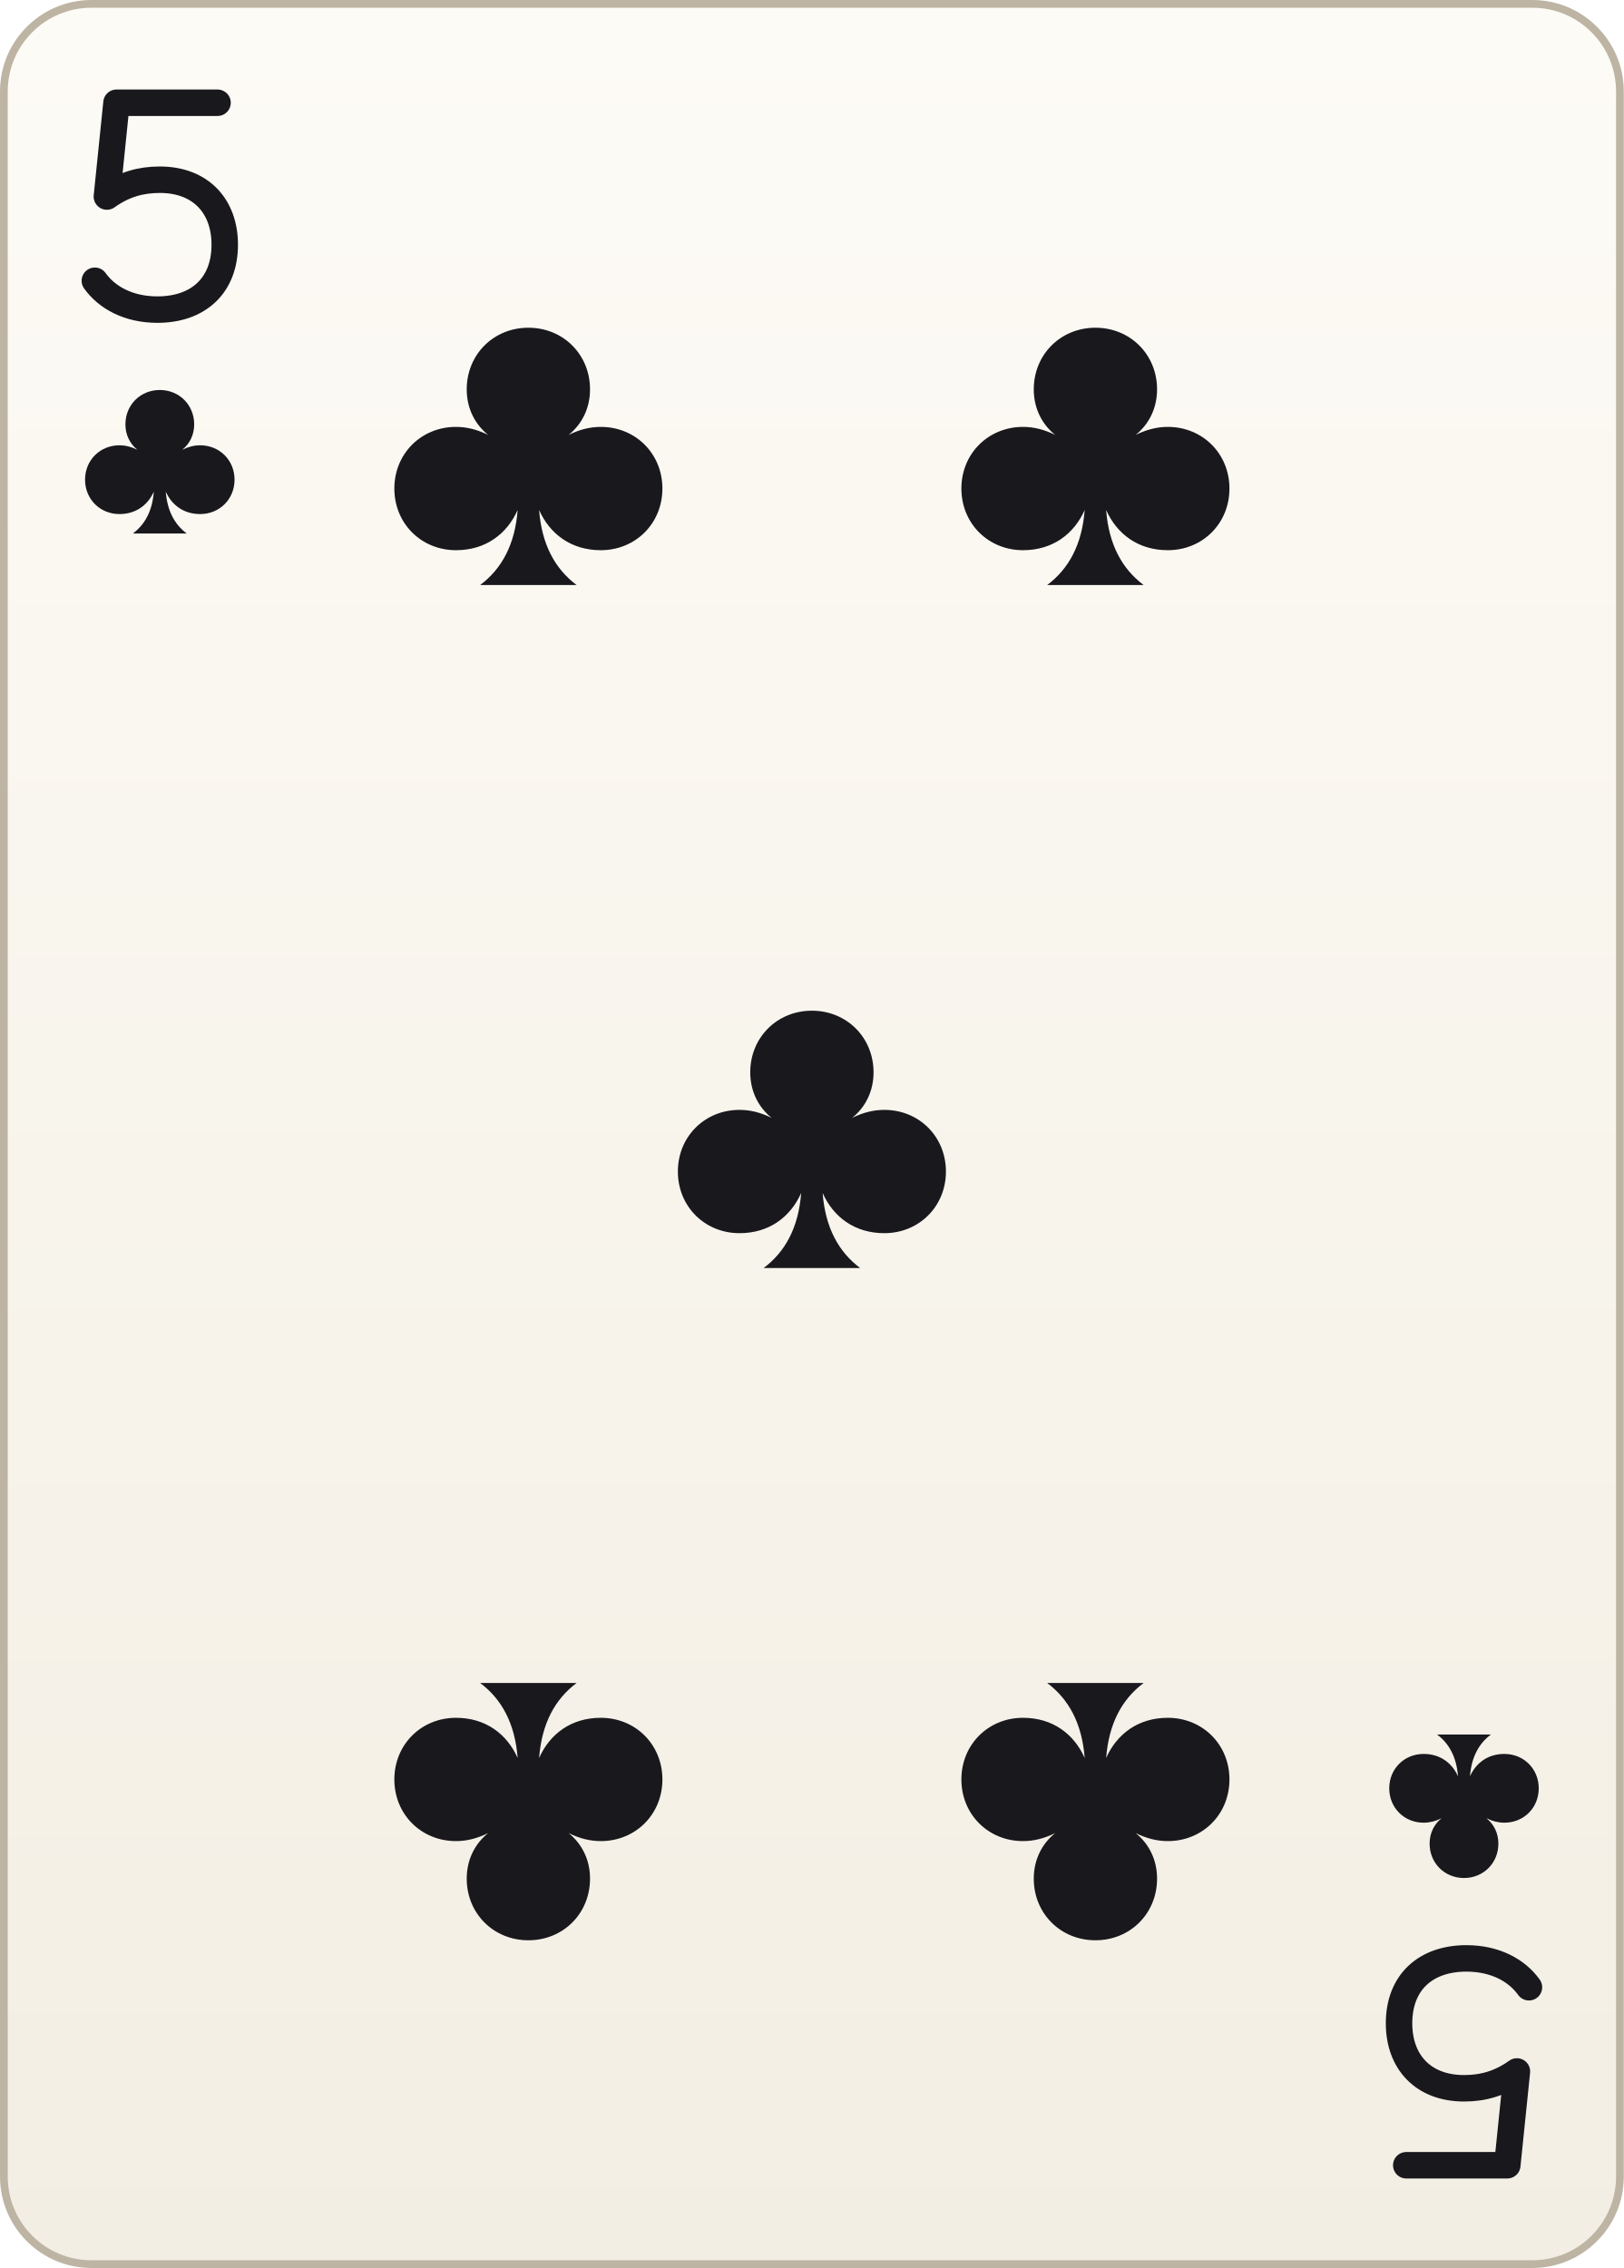
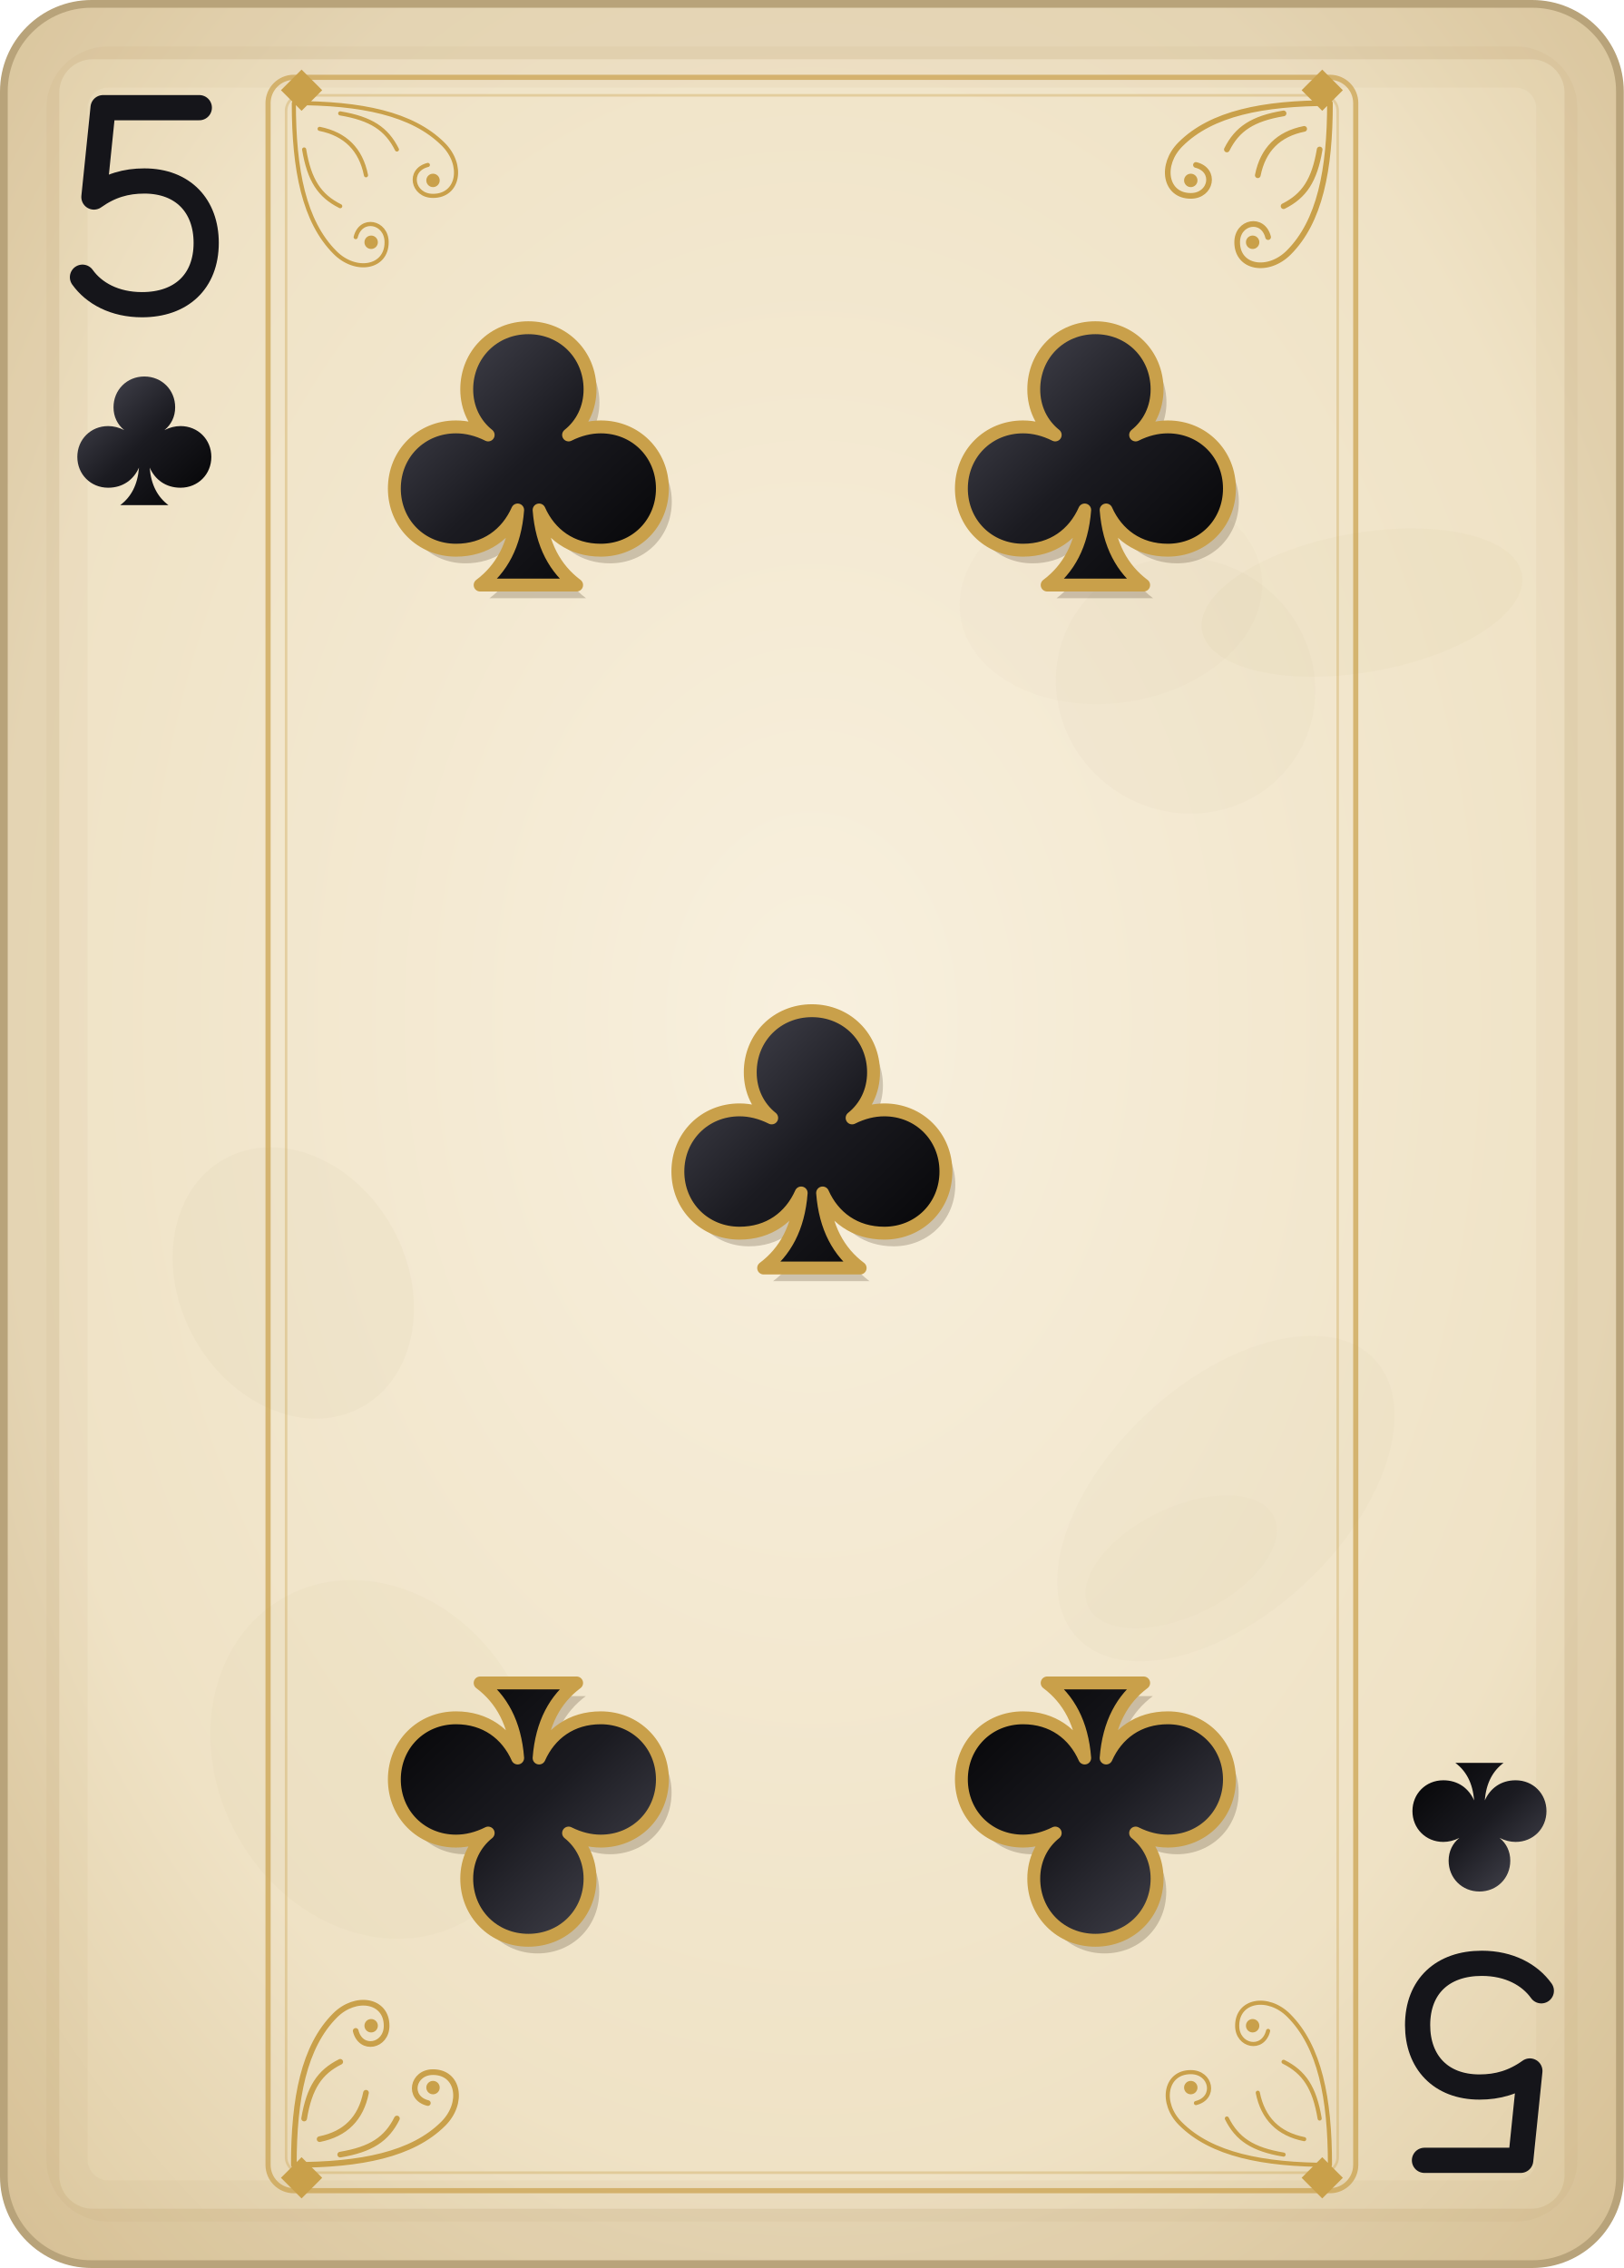
<svg xmlns="http://www.w3.org/2000/svg" version="1.2" baseProfile="tiny" viewBox="0 0 630 880" width="630" height="880">
  <defs>
-     <linearGradient id="face" x1="0" y1="0" x2="0" y2="1">
-       <stop offset="0" stop-color="#fdfbf6" />
-       <stop offset="1" stop-color="#f3eee3" />
+     <radialGradient id="paper" cx="0.5" cy="0.45" r="0.78">
+       <stop offset="0" stop-color="#f8f0de" />
+       <stop offset="0.65" stop-color="#efe2c5" />
+       <stop offset="1" stop-color="#dcc79c" />
+     </radialGradient>
+     <linearGradient id="pipRed" x1="0" y1="0" x2="1" y2="1">
+       <stop offset="0" stop-color="#e6524f" />
+       <stop offset="0.5" stop-color="#b3181f" />
+       <stop offset="1" stop-color="#5e070c" />
+     </linearGradient>
+     <linearGradient id="pipBlack" x1="0" y1="0" x2="1" y2="1">
+       <stop offset="0" stop-color="#4d4d58" />
+       <stop offset="0.5" stop-color="#1b1b21" />
+       <stop offset="1" stop-color="#030304" />
+     </linearGradient>
+     <linearGradient id="gold" x1="0" y1="0" x2="0" y2="1">
+       <stop offset="0" stop-color="#f1d68f" />
+       <stop offset="0.55" stop-color="#c9a04a" />
+       <stop offset="1" stop-color="#8a6526" />
+     </linearGradient>
+     <linearGradient id="skin" x1="0" y1="0" x2="0" y2="1">
+       <stop offset="0" stop-color="#f6dabb" />
+       <stop offset="1" stop-color="#d9a57c" />
    </linearGradient>
  </defs>
-   <rect x="1.5" y="1.5" width="627" height="877" rx="34" ry="34" fill="url(#face)" stroke="#bdb4a3" stroke-width="3" />
-   <path transform=" translate(153.00 123.00) scale(1.04)" d="M50 4 C63 4 73 14 73 27 C73 34 70 40 65 44 C69 42 73 41 77 41 C90 41 100 51 100 64 C100 77 90 87 77 87 C66 87 58 81 54 72 C55 85 60 94 68 100 L32 100 C40 94 45 85 46 72 C42 81 34 87 23 87 C10 87 0 77 0 64 C0 51 10 41 23 41 C27 41 31 42 35 44 C30 40 27 34 27 27 C27 14 37 4 50 4 Z" fill="#18181d" />
-   <path transform=" translate(373.00 123.00) scale(1.04)" d="M50 4 C63 4 73 14 73 27 C73 34 70 40 65 44 C69 42 73 41 77 41 C90 41 100 51 100 64 C100 77 90 87 77 87 C66 87 58 81 54 72 C55 85 60 94 68 100 L32 100 C40 94 45 85 46 72 C42 81 34 87 23 87 C10 87 0 77 0 64 C0 51 10 41 23 41 C27 41 31 42 35 44 C30 40 27 34 27 27 C27 14 37 4 50 4 Z" fill="#18181d" />
-   <path transform=" translate(263.00 388.00) scale(1.04)" d="M50 4 C63 4 73 14 73 27 C73 34 70 40 65 44 C69 42 73 41 77 41 C90 41 100 51 100 64 C100 77 90 87 77 87 C66 87 58 81 54 72 C55 85 60 94 68 100 L32 100 C40 94 45 85 46 72 C42 81 34 87 23 87 C10 87 0 77 0 64 C0 51 10 41 23 41 C27 41 31 42 35 44 C30 40 27 34 27 27 C27 14 37 4 50 4 Z" fill="#18181d" />
-   <path transform=" rotate(180 205.0 705.0) translate(153.00 653.00) scale(1.04)" d="M50 4 C63 4 73 14 73 27 C73 34 70 40 65 44 C69 42 73 41 77 41 C90 41 100 51 100 64 C100 77 90 87 77 87 C66 87 58 81 54 72 C55 85 60 94 68 100 L32 100 C40 94 45 85 46 72 C42 81 34 87 23 87 C10 87 0 77 0 64 C0 51 10 41 23 41 C27 41 31 42 35 44 C30 40 27 34 27 27 C27 14 37 4 50 4 Z" fill="#18181d" />
-   <path transform=" rotate(180 425.0 705.0) translate(373.00 653.00) scale(1.04)" d="M50 4 C63 4 73 14 73 27 C73 34 70 40 65 44 C69 42 73 41 77 41 C90 41 100 51 100 64 C100 77 90 87 77 87 C66 87 58 81 54 72 C55 85 60 94 68 100 L32 100 C40 94 45 85 46 72 C42 81 34 87 23 87 C10 87 0 77 0 64 C0 51 10 41 23 41 C27 41 31 42 35 44 C30 40 27 34 27 27 C27 14 37 4 50 4 Z" fill="#18181d" />
-   <g transform="translate(34.00 38.00) scale(0.9333 0.9333)" fill="none" stroke="#18181d" stroke-width="11.0" stroke-linecap="round" stroke-linejoin="round">
+   <rect x="1.5" y="1.5" width="627" height="877" rx="34" ry="34" fill="url(#paper)" />
+   <ellipse cx="294" cy="227" rx="79" ry="45" transform="rotate(137 315.0 440.0)" fill="#9a7436" fill-opacity="0.024" />
+   <ellipse cx="171" cy="631" rx="59" ry="42" transform="rotate(172 315.0 440.0)" fill="#9a7436" fill-opacity="0.023" />
+   <ellipse cx="149" cy="194" rx="27" ry="63" transform="rotate(80 315.0 440.0)" fill="#9a7436" fill-opacity="0.035" />
+   <ellipse cx="445" cy="706" rx="72" ry="61" transform="rotate(61 315.0 440.0)" fill="#9a7436" fill-opacity="0.030" />
+   <ellipse cx="330" cy="214" rx="51" ry="49" transform="rotate(36 315.0 440.0)" fill="#9a7436" fill-opacity="0.024" />
+   <ellipse cx="527" cy="384" rx="21" ry="40" transform="rotate(64 315.0 440.0)" fill="#9a7436" fill-opacity="0.023" />
+   <ellipse cx="519" cy="487" rx="44" ry="55" transform="rotate(151 315.0 440.0)" fill="#9a7436" fill-opacity="0.032" />
+   <rect x="12" y="12" width="606" height="856" rx="24" fill="none" stroke="#9a7436" stroke-opacity="0.13" stroke-width="22" />
+   <rect x="26" y="26" width="578" height="828" rx="16" fill="none" stroke="#9a7436" stroke-opacity="0.05" stroke-width="16" />
+   <rect x="1.5" y="1.5" width="627" height="877" rx="34" ry="34" fill="none" stroke="#b8a37a" stroke-width="3" />
+   <rect x="104" y="30" width="422" height="820" rx="10" fill="none" stroke="#c9a04a" stroke-opacity="0.7" stroke-width="2" />
+   <rect x="111" y="37" width="408" height="806" rx="6" fill="none" stroke="#c9a04a" stroke-opacity="0.35" stroke-width="1" />
+   <g transform="translate(516.0 40.0) scale(-1 1)">
+     <path d="M0 0 C26 0 46 4 58 16 C66 24 64 36 54 36 C46 36 44 26 52 24 M0 0 C0 26 4 46 16 58 C24 66 36 64 36 54 C36 46 26 44 24 52 M10 10 C20 12 26 18 28 28 M18 4 C30 6 36 10 40 18 M4 18 C6 30 10 36 18 40" fill="none" stroke="#c9a04a" stroke-width="2.2" stroke-linecap="round" />
+     <circle cx="54" cy="30" r="2.6" fill="#c9a04a" />
+     <circle cx="30" cy="54" r="2.6" fill="#c9a04a" />
+     <path d="M-2 -2 L6 -10 L14 -2 L6 6 Z" transform="translate(-3 -3)" fill="#c9a04a" />
+   </g>
+   <g transform="translate(114.0 840.0) scale(1 -1)">
+     <path d="M0 0 C26 0 46 4 58 16 C66 24 64 36 54 36 C46 36 44 26 52 24 M0 0 C0 26 4 46 16 58 C24 66 36 64 36 54 C36 46 26 44 24 52 M10 10 C20 12 26 18 28 28 M18 4 C30 6 36 10 40 18 M4 18 C6 30 10 36 18 40" fill="none" stroke="#c9a04a" stroke-width="2.2" stroke-linecap="round" />
+     <circle cx="54" cy="30" r="2.6" fill="#c9a04a" />
+     <circle cx="30" cy="54" r="2.6" fill="#c9a04a" />
+     <path d="M-2 -2 L6 -10 L14 -2 L6 6 Z" transform="translate(-3 -3)" fill="#c9a04a" />
+   </g>
+   <g transform="translate(114.0 40.0) scale(1 1)">
+     <path d="M0 0 C26 0 46 4 58 16 C66 24 64 36 54 36 C46 36 44 26 52 24 M0 0 C0 26 4 46 16 58 C24 66 36 64 36 54 C36 46 26 44 24 52 M10 10 C20 12 26 18 28 28 M18 4 C30 6 36 10 40 18 M4 18 C6 30 10 36 18 40" fill="none" stroke="#c9a04a" stroke-width="1.6" stroke-linecap="round" />
+     <circle cx="54" cy="30" r="2.6" fill="#c9a04a" />
+     <circle cx="30" cy="54" r="2.6" fill="#c9a04a" />
+     <path d="M-2 -2 L6 -10 L14 -2 L6 6 Z" transform="translate(-3 -3)" fill="#c9a04a" />
+   </g>
+   <g transform="translate(516.0 840.0) scale(-1 -1)">
+     <path d="M0 0 C26 0 46 4 58 16 C66 24 64 36 54 36 C46 36 44 26 52 24 M0 0 C0 26 4 46 16 58 C24 66 36 64 36 54 C36 46 26 44 24 52 M10 10 C20 12 26 18 28 28 M18 4 C30 6 36 10 40 18 M4 18 C6 30 10 36 18 40" fill="none" stroke="#c9a04a" stroke-width="1.6" stroke-linecap="round" />
+     <circle cx="54" cy="30" r="2.6" fill="#c9a04a" />
+     <circle cx="30" cy="54" r="2.6" fill="#c9a04a" />
+     <path d="M-2 -2 L6 -10 L14 -2 L6 6 Z" transform="translate(-3 -3)" fill="#c9a04a" />
+   </g>
+   <path transform="translate(156.64 128.10) scale(1.04)" d="M50 4 C63 4 73 14 73 27 C73 34 70 40 65 44 C69 42 73 41 77 41 C90 41 100 51 100 64 C100 77 90 87 77 87 C66 87 58 81 54 72 C55 85 60 94 68 100 L32 100 C40 94 45 85 46 72 C42 81 34 87 23 87 C10 87 0 77 0 64 C0 51 10 41 23 41 C27 41 31 42 35 44 C30 40 27 34 27 27 C27 14 37 4 50 4 Z" fill="#3b2a14" fill-opacity="0.22" />
+   <path transform="translate(153.00 123.00) scale(1.04)" d="M50 4 C63 4 73 14 73 27 C73 34 70 40 65 44 C69 42 73 41 77 41 C90 41 100 51 100 64 C100 77 90 87 77 87 C66 87 58 81 54 72 C55 85 60 94 68 100 L32 100 C40 94 45 85 46 72 C42 81 34 87 23 87 C10 87 0 77 0 64 C0 51 10 41 23 41 C27 41 31 42 35 44 C30 40 27 34 27 27 C27 14 37 4 50 4 Z" fill="url(#pipBlack)" stroke="#c9a04a" stroke-width="4.81" stroke-linejoin="round" />
+   <path transform="translate(376.64 128.10) scale(1.04)" d="M50 4 C63 4 73 14 73 27 C73 34 70 40 65 44 C69 42 73 41 77 41 C90 41 100 51 100 64 C100 77 90 87 77 87 C66 87 58 81 54 72 C55 85 60 94 68 100 L32 100 C40 94 45 85 46 72 C42 81 34 87 23 87 C10 87 0 77 0 64 C0 51 10 41 23 41 C27 41 31 42 35 44 C30 40 27 34 27 27 C27 14 37 4 50 4 Z" fill="#3b2a14" fill-opacity="0.22" />
+   <path transform="translate(373.00 123.00) scale(1.04)" d="M50 4 C63 4 73 14 73 27 C73 34 70 40 65 44 C69 42 73 41 77 41 C90 41 100 51 100 64 C100 77 90 87 77 87 C66 87 58 81 54 72 C55 85 60 94 68 100 L32 100 C40 94 45 85 46 72 C42 81 34 87 23 87 C10 87 0 77 0 64 C0 51 10 41 23 41 C27 41 31 42 35 44 C30 40 27 34 27 27 C27 14 37 4 50 4 Z" fill="url(#pipBlack)" stroke="#c9a04a" stroke-width="4.81" stroke-linejoin="round" />
+   <path transform="translate(266.64 393.10) scale(1.04)" d="M50 4 C63 4 73 14 73 27 C73 34 70 40 65 44 C69 42 73 41 77 41 C90 41 100 51 100 64 C100 77 90 87 77 87 C66 87 58 81 54 72 C55 85 60 94 68 100 L32 100 C40 94 45 85 46 72 C42 81 34 87 23 87 C10 87 0 77 0 64 C0 51 10 41 23 41 C27 41 31 42 35 44 C30 40 27 34 27 27 C27 14 37 4 50 4 Z" fill="#3b2a14" fill-opacity="0.22" />
+   <path transform="translate(263.00 388.00) scale(1.04)" d="M50 4 C63 4 73 14 73 27 C73 34 70 40 65 44 C69 42 73 41 77 41 C90 41 100 51 100 64 C100 77 90 87 77 87 C66 87 58 81 54 72 C55 85 60 94 68 100 L32 100 C40 94 45 85 46 72 C42 81 34 87 23 87 C10 87 0 77 0 64 C0 51 10 41 23 41 C27 41 31 42 35 44 C30 40 27 34 27 27 C27 14 37 4 50 4 Z" fill="url(#pipBlack)" stroke="#c9a04a" stroke-width="4.81" stroke-linejoin="round" />
+   <path transform="rotate(180 208.6 710.1) translate(156.64 658.10) scale(1.04)" d="M50 4 C63 4 73 14 73 27 C73 34 70 40 65 44 C69 42 73 41 77 41 C90 41 100 51 100 64 C100 77 90 87 77 87 C66 87 58 81 54 72 C55 85 60 94 68 100 L32 100 C40 94 45 85 46 72 C42 81 34 87 23 87 C10 87 0 77 0 64 C0 51 10 41 23 41 C27 41 31 42 35 44 C30 40 27 34 27 27 C27 14 37 4 50 4 Z" fill="#3b2a14" fill-opacity="0.22" />
+   <path transform="rotate(180 205.0 705.0) translate(153.00 653.00) scale(1.04)" d="M50 4 C63 4 73 14 73 27 C73 34 70 40 65 44 C69 42 73 41 77 41 C90 41 100 51 100 64 C100 77 90 87 77 87 C66 87 58 81 54 72 C55 85 60 94 68 100 L32 100 C40 94 45 85 46 72 C42 81 34 87 23 87 C10 87 0 77 0 64 C0 51 10 41 23 41 C27 41 31 42 35 44 C30 40 27 34 27 27 C27 14 37 4 50 4 Z" fill="url(#pipBlack)" stroke="#c9a04a" stroke-width="4.81" stroke-linejoin="round" />
+   <path transform="rotate(180 428.6 710.1) translate(376.64 658.10) scale(1.04)" d="M50 4 C63 4 73 14 73 27 C73 34 70 40 65 44 C69 42 73 41 77 41 C90 41 100 51 100 64 C100 77 90 87 77 87 C66 87 58 81 54 72 C55 85 60 94 68 100 L32 100 C40 94 45 85 46 72 C42 81 34 87 23 87 C10 87 0 77 0 64 C0 51 10 41 23 41 C27 41 31 42 35 44 C30 40 27 34 27 27 C27 14 37 4 50 4 Z" fill="#3b2a14" fill-opacity="0.22" />
+   <path transform="rotate(180 425.0 705.0) translate(373.00 653.00) scale(1.04)" d="M50 4 C63 4 73 14 73 27 C73 34 70 40 65 44 C69 42 73 41 77 41 C90 41 100 51 100 64 C100 77 90 87 77 87 C66 87 58 81 54 72 C55 85 60 94 68 100 L32 100 C40 94 45 85 46 72 C42 81 34 87 23 87 C10 87 0 77 0 64 C0 51 10 41 23 41 C27 41 31 42 35 44 C30 40 27 34 27 27 C27 14 37 4 50 4 Z" fill="url(#pipBlack)" stroke="#c9a04a" stroke-width="4.81" stroke-linejoin="round" />
+   <g transform="translate(29.33 40.00) scale(0.8889 0.8889)" fill="none" stroke="#15151a" stroke-width="11.0" stroke-linecap="round" stroke-linejoin="round">
    <g transform="translate(0.0 0)">
      <path d="M54 2 L12 2 L8 41 C15 36 22 34 30 34 C47 34 57 45 57 61 C57 78 46 88 29 88 C17 88 8 83 3 76" />
    </g>
  </g>
-   <path transform=" translate(33.00 149.00) scale(0.58)" d="M50 4 C63 4 73 14 73 27 C73 34 70 40 65 44 C69 42 73 41 77 41 C90 41 100 51 100 64 C100 77 90 87 77 87 C66 87 58 81 54 72 C55 85 60 94 68 100 L32 100 C40 94 45 85 46 72 C42 81 34 87 23 87 C10 87 0 77 0 64 C0 51 10 41 23 41 C27 41 31 42 35 44 C30 40 27 34 27 27 C27 14 37 4 50 4 Z" fill="#18181d" />
+   <path transform="translate(30.00 144.00) scale(0.52)" d="M50 4 C63 4 73 14 73 27 C73 34 70 40 65 44 C69 42 73 41 77 41 C90 41 100 51 100 64 C100 77 90 87 77 87 C66 87 58 81 54 72 C55 85 60 94 68 100 L32 100 C40 94 45 85 46 72 C42 81 34 87 23 87 C10 87 0 77 0 64 C0 51 10 41 23 41 C27 41 31 42 35 44 C30 40 27 34 27 27 C27 14 37 4 50 4 Z" fill="url(#pipBlack)" />
  <g transform="rotate(180 315.0 440.0)">
-     <g transform="translate(34.00 38.00) scale(0.9333 0.9333)" fill="none" stroke="#18181d" stroke-width="11.0" stroke-linecap="round" stroke-linejoin="round">
+     <g transform="translate(29.33 40.00) scale(0.8889 0.8889)" fill="none" stroke="#15151a" stroke-width="11.0" stroke-linecap="round" stroke-linejoin="round">
      <g transform="translate(0.0 0)">
        <path d="M54 2 L12 2 L8 41 C15 36 22 34 30 34 C47 34 57 45 57 61 C57 78 46 88 29 88 C17 88 8 83 3 76" />
      </g>
    </g>
-     <path transform=" translate(33.00 149.00) scale(0.58)" d="M50 4 C63 4 73 14 73 27 C73 34 70 40 65 44 C69 42 73 41 77 41 C90 41 100 51 100 64 C100 77 90 87 77 87 C66 87 58 81 54 72 C55 85 60 94 68 100 L32 100 C40 94 45 85 46 72 C42 81 34 87 23 87 C10 87 0 77 0 64 C0 51 10 41 23 41 C27 41 31 42 35 44 C30 40 27 34 27 27 C27 14 37 4 50 4 Z" fill="#18181d" />
+     <path transform="translate(30.00 144.00) scale(0.52)" d="M50 4 C63 4 73 14 73 27 C73 34 70 40 65 44 C69 42 73 41 77 41 C90 41 100 51 100 64 C100 77 90 87 77 87 C66 87 58 81 54 72 C55 85 60 94 68 100 L32 100 C40 94 45 85 46 72 C42 81 34 87 23 87 C10 87 0 77 0 64 C0 51 10 41 23 41 C27 41 31 42 35 44 C30 40 27 34 27 27 C27 14 37 4 50 4 Z" fill="url(#pipBlack)" />
  </g>
</svg>
